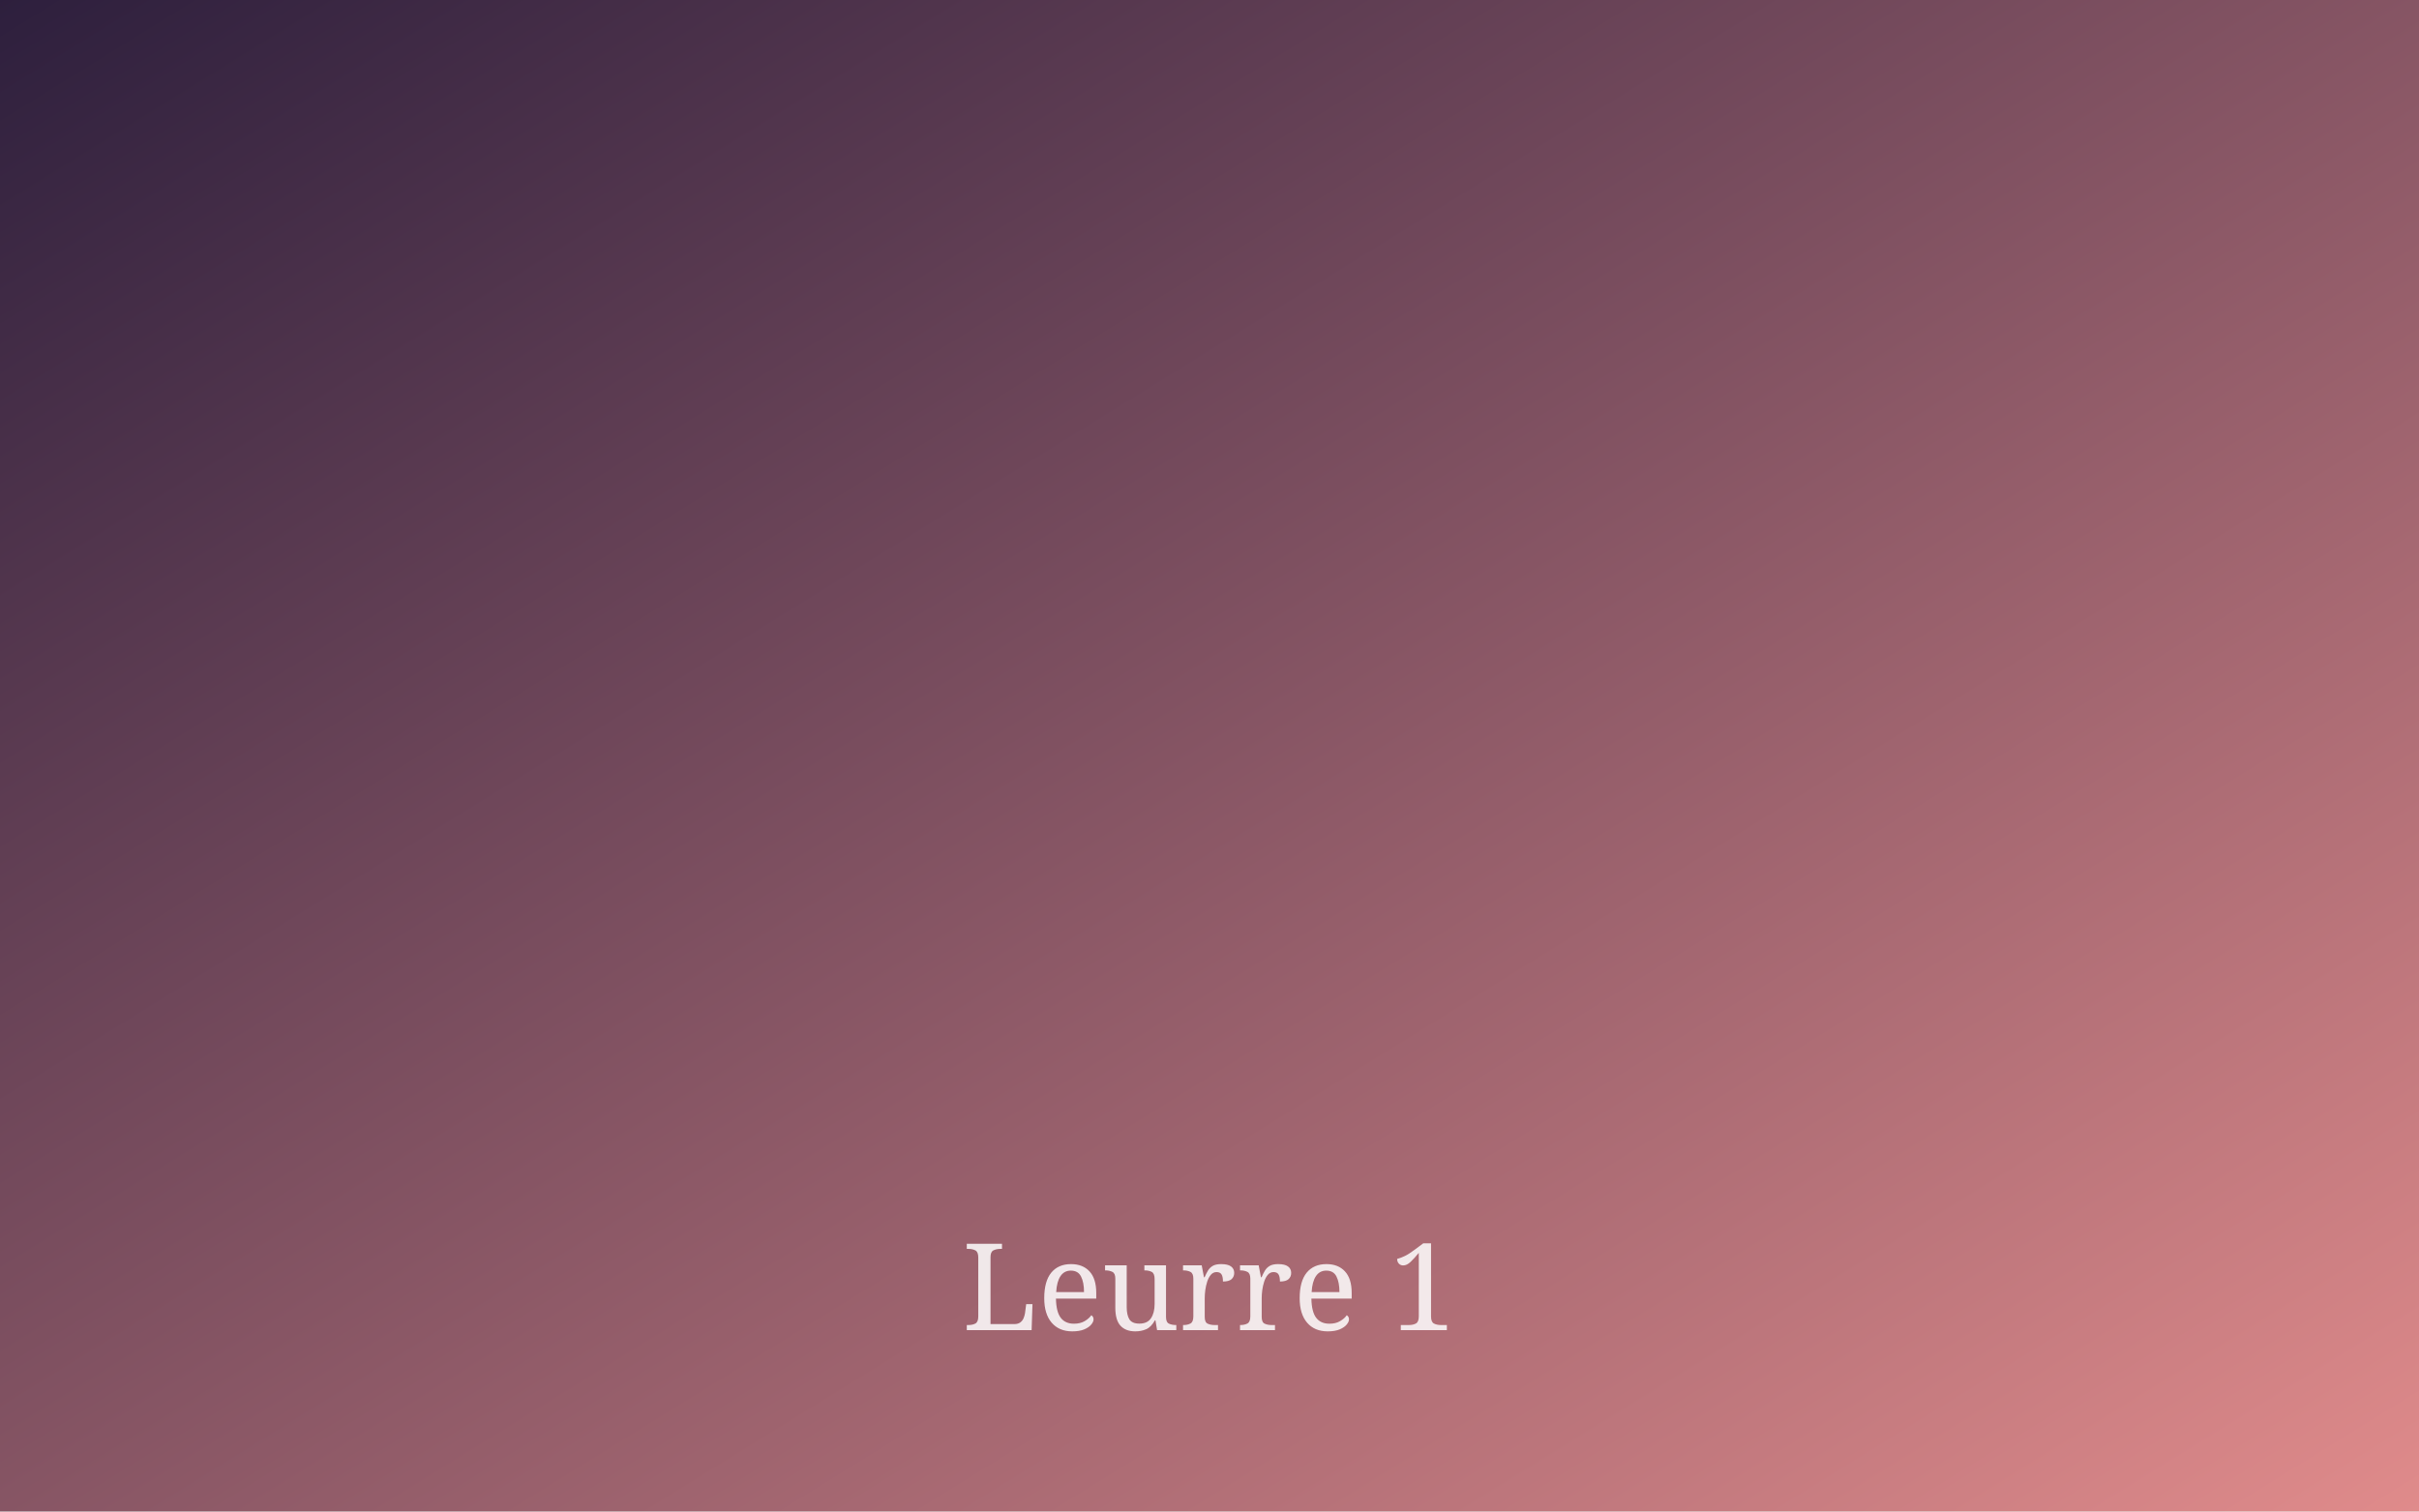
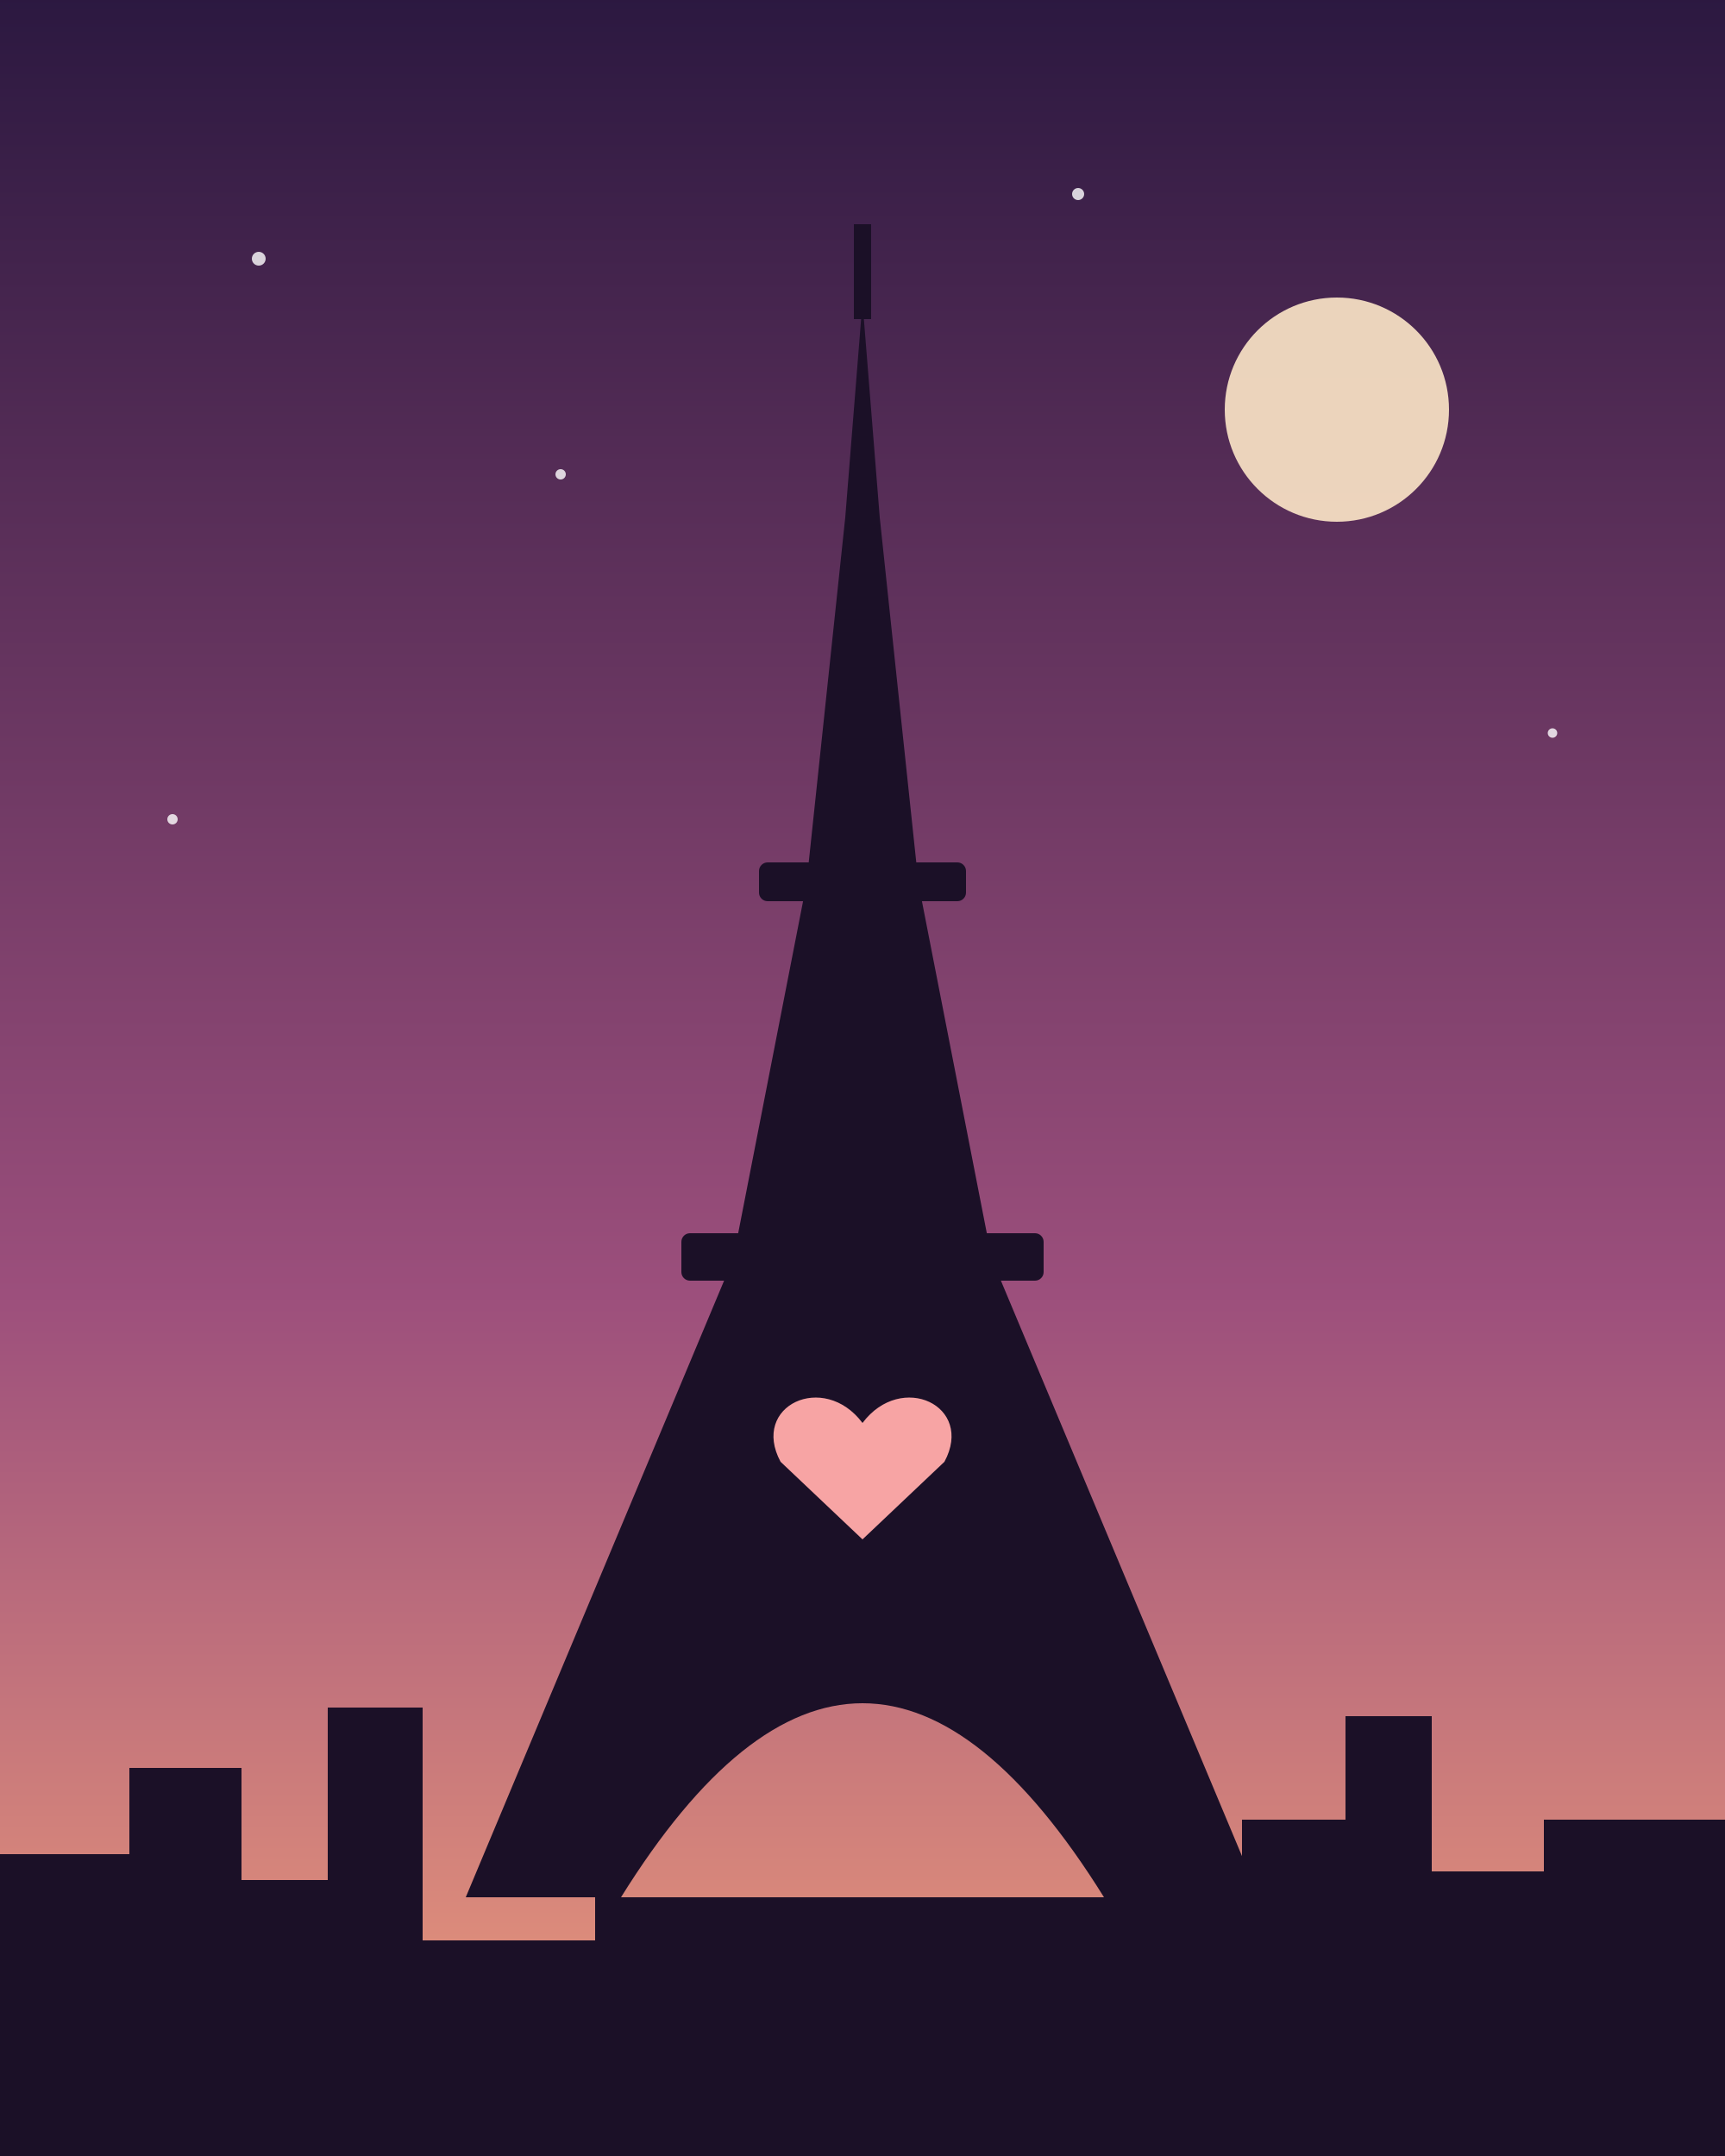
- <svg xmlns="http://www.w3.org/2000/svg" viewBox="0 0 800 500" width="800" height="500">
+ <svg xmlns="http://www.w3.org/2000/svg" viewBox="0 0 400 500">
  <defs>
-     <linearGradient id="g" x1="0" y1="0" x2="1" y2="1">
-       <stop offset="0" stop-color="#2d1f3d" />
-       <stop offset="1" stop-color="#e08b8b" />
+     <linearGradient id="c" x1="0" y1="0" x2="0" y2="1">
+       <stop offset="0" stop-color="#2b1840" />
+       <stop offset=".6" stop-color="#9c4f7c" />
+       <stop offset="1" stop-color="#f2a07b" />
    </linearGradient>
  </defs>
-   <rect width="800" height="500" fill="url(#g)" />
-   <text x="50%" y="440" text-anchor="middle" font-family="Georgia,serif" font-size="40" fill="#fff" fill-opacity=".85">Leurre 1</text>
+   <rect width="400" height="500" fill="url(#c)" />
+   <circle cx="310" cy="95" r="26" fill="#fde7c8" opacity=".9" />
+   <g fill="#fff" opacity=".8">
+     <circle cx="60" cy="60" r="1.6" />
+     <circle cx="130" cy="110" r="1.2" />
+     <circle cx="250" cy="45" r="1.4" />
+     <circle cx="360" cy="170" r="1.1" />
+     <circle cx="40" cy="190" r="1.2" />
+   </g>
+   <g fill="#1b1027">
+     <path d="M200 70 L204 120 L213 205 L230 292 L292 440 L256 440 Q200 350 144 440 L108 440 L170 292 L187 205 L196 120 Z" />
+     <rect x="176" y="200" width="48" height="9" rx="2" />
+     <rect x="158" y="286" width="84" height="11" rx="2" />
+     <rect x="198" y="52" width="4" height="22" />
+     <path d="M0 500 V430 h30 v-20 h26 v26 h20 v-40 h22 v54 h40 V440 h150 v-18 h24 v-24 h20 v36 h26 v-12 h42 V500 Z" />
+   </g>
+   <path d="M200 330 c-9-12-26-4-19 9 l19 18 l19-18 c7-13-10-21-19-9z" fill="#f7a4a4" />
</svg>
